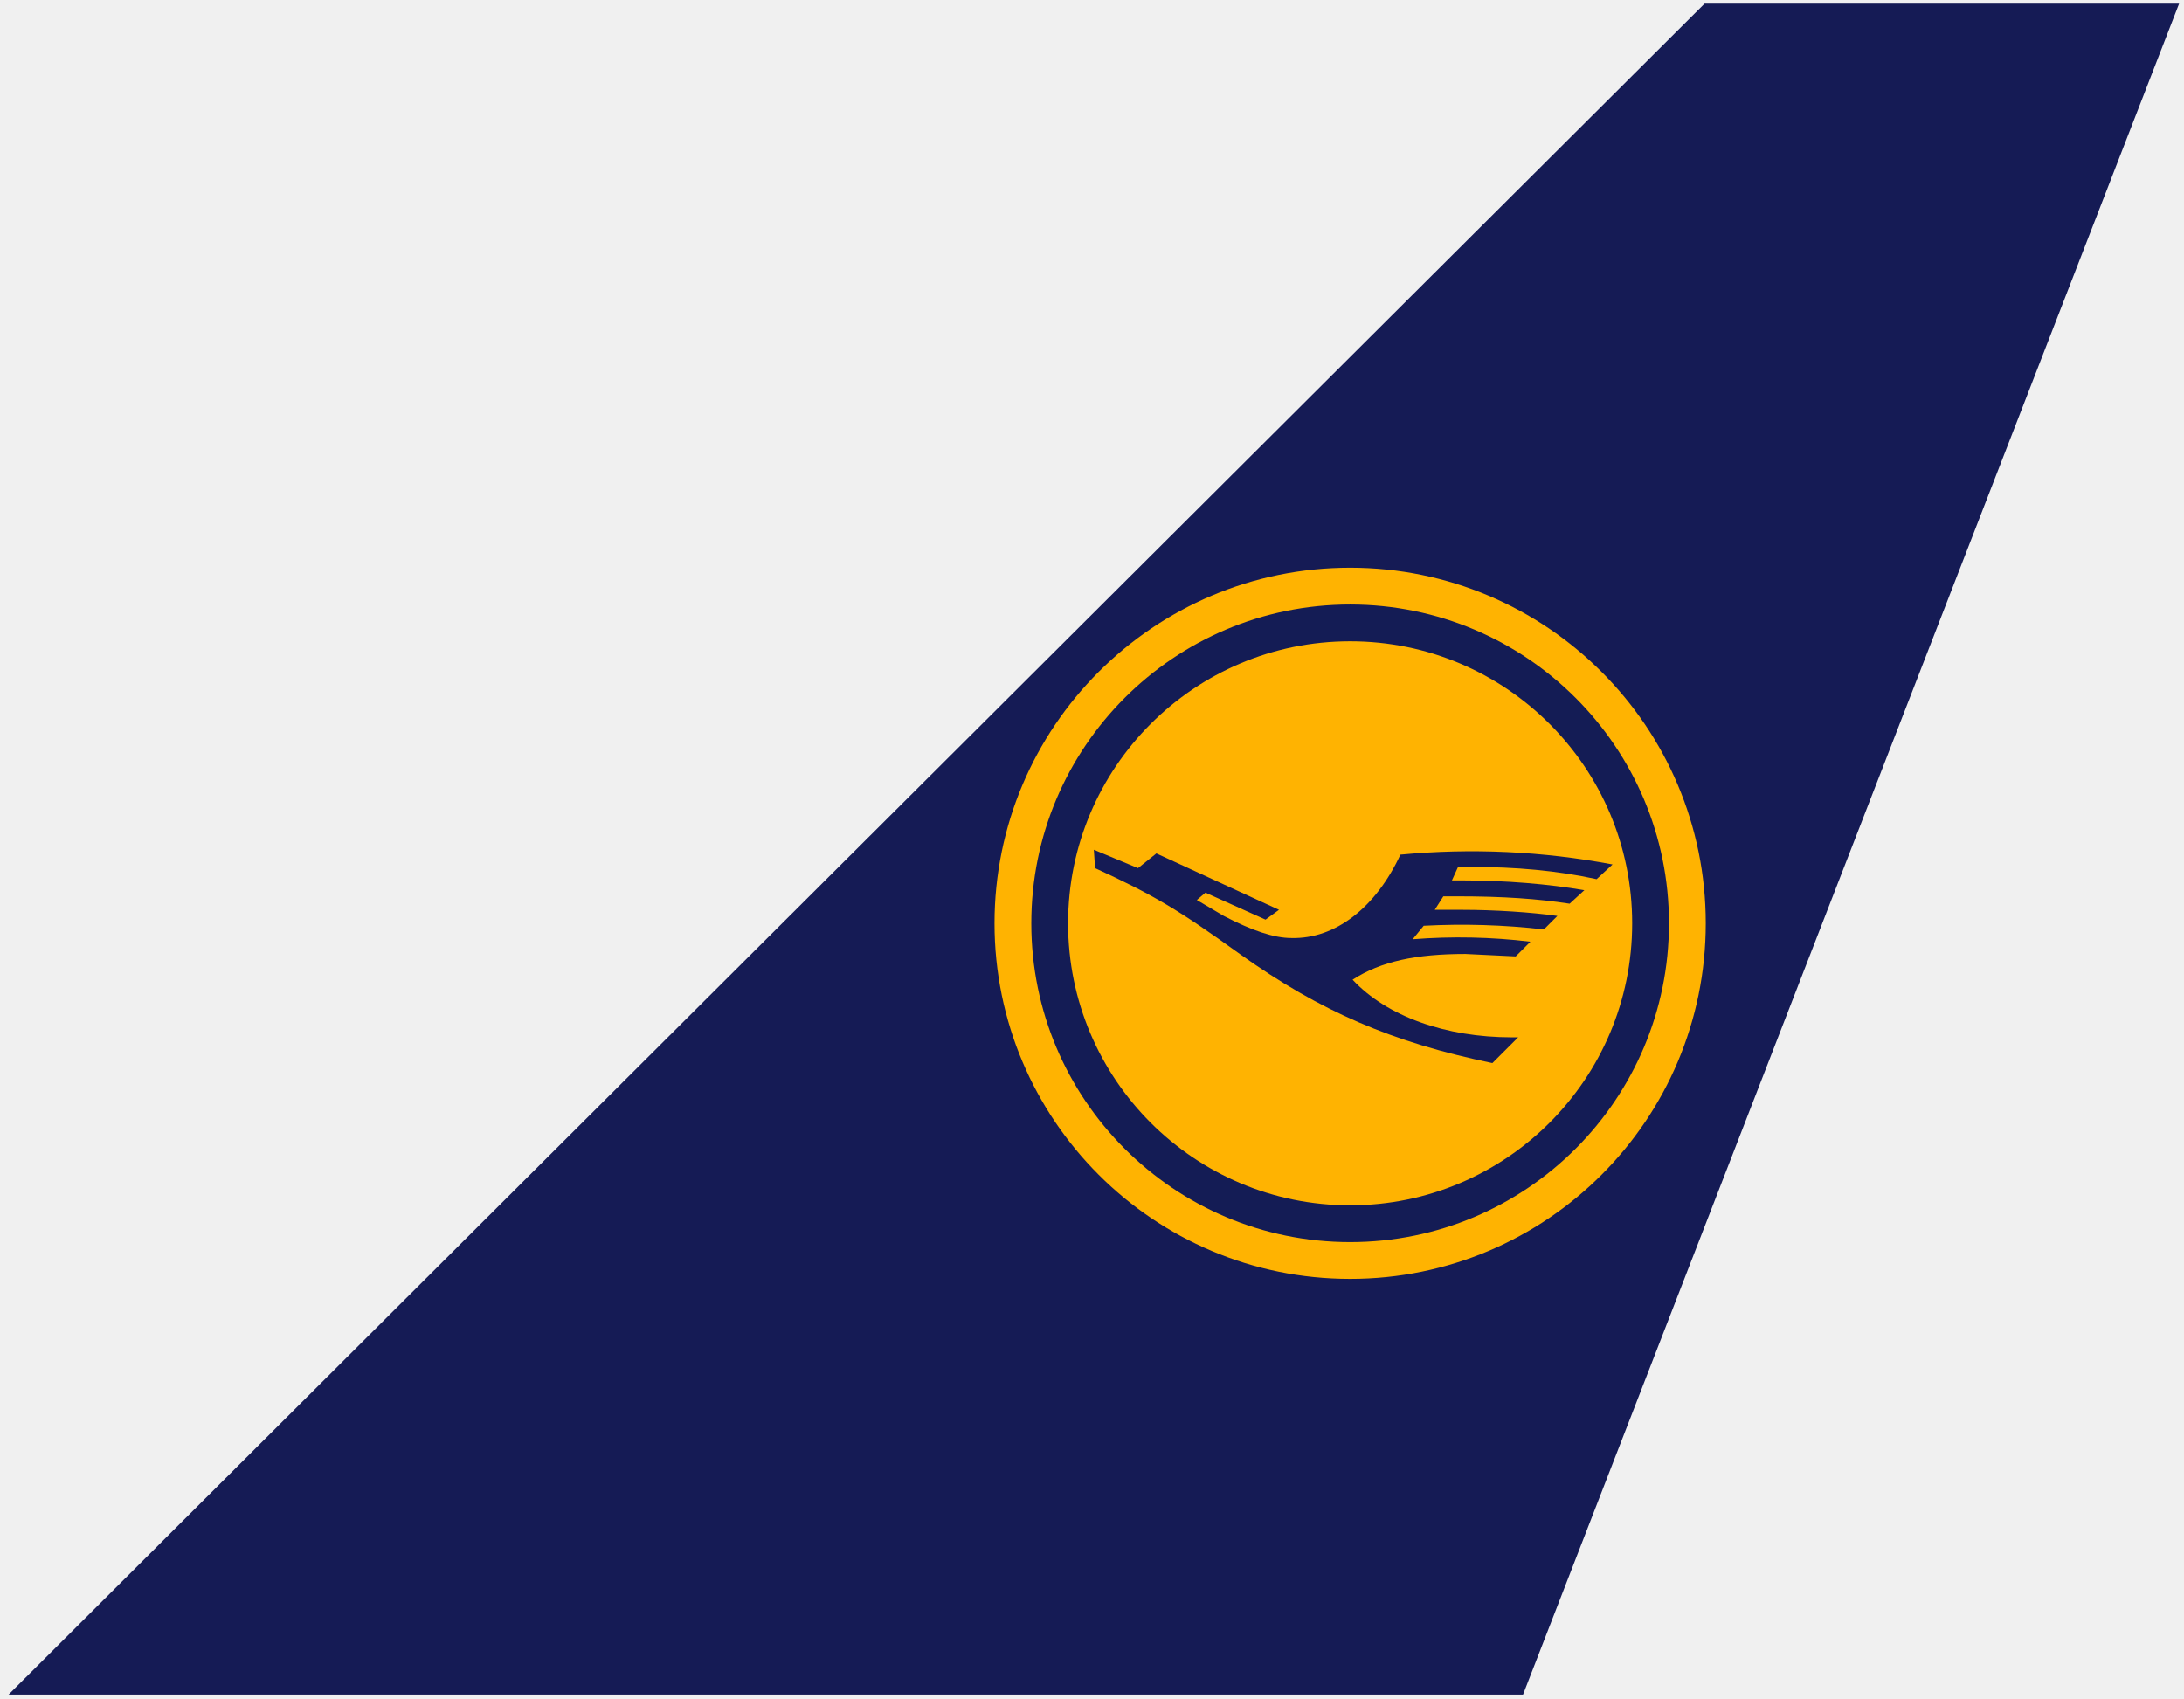
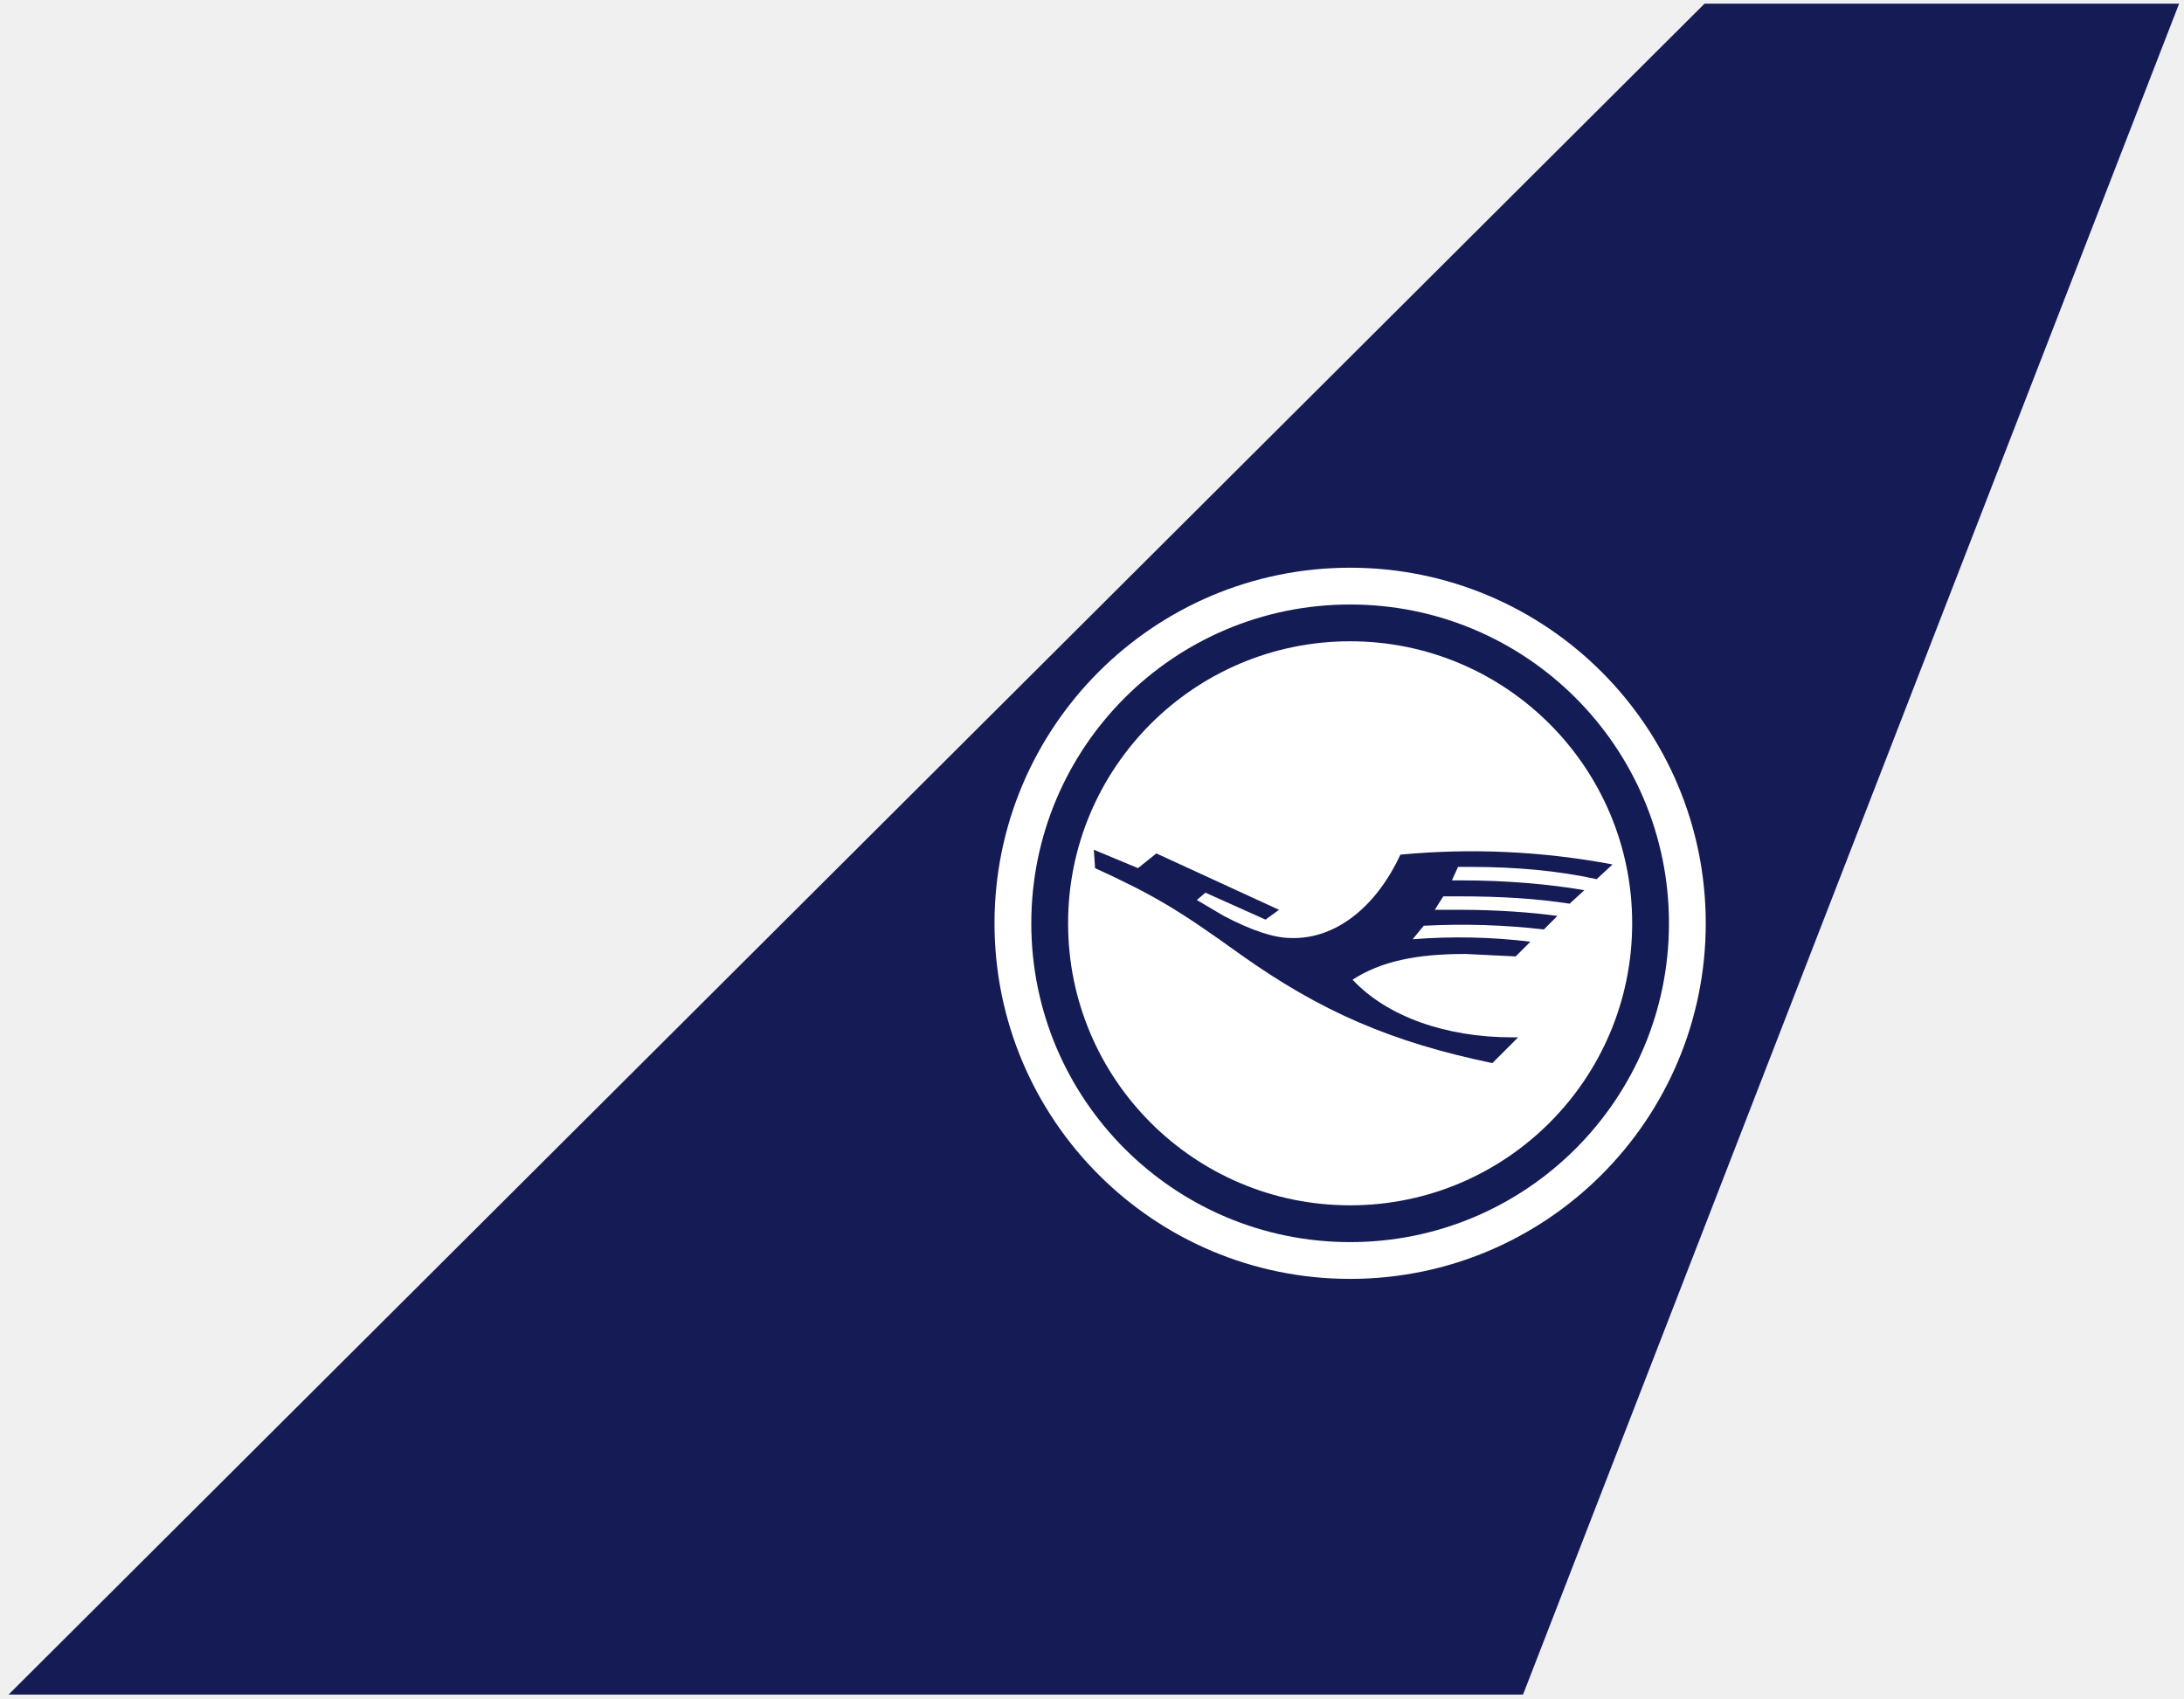
<svg xmlns="http://www.w3.org/2000/svg" width="1781" height="1385" fill="none">
  <path fill="#151B55" d="m1777 3-535 1379H7L1390 3h387Z" />
-   <path fill="#FFB301" stroke="#141C55" stroke-width="30" d="M1346 753a245 245 0 1 1-490 0 245 245 0 0 1 490 0Z" />
-   <path stroke="#FFB301" stroke-width="30" d="M1101 1028a275 275 0 1 0 0-550 275 275 0 0 0 0 550Z" />
+   <path fill="#ffffff" stroke="#141C55" stroke-width="30" d="M1346 753a245 245 0 1 1-490 0 245 245 0 0 1 490 0Z" />
+   <path stroke="#ffffff" stroke-width="30" d="M1101 1028a275 275 0 1 0 0-550 275 275 0 0 0 0 550Z" />
  <path fill="#151B55" d="M1192 742h-22l7-11h11c38 0 66 2 92 6l12-11c-29-5-64-8-100-8h-8l5-11h10c37 0 71 3 103 10l13-12a618 618 0 0 0-173-8c-20 43-53 69-89 68-14 0-32-6-55-18l-22-13 7-6 49 22 11-8-100-46-15 12-36-15 1 15c48 22 68 34 118 70 66 47 124 72 206 89l21-21h-5c-54 0-102-17-130-47 23-15 52-21 92-21l41 2 12-12a483 483 0 0 0-96-2l9-11a588 588 0 0 1 98 3l11-11c-21-3-51-5-78-5Z" />
</svg>
